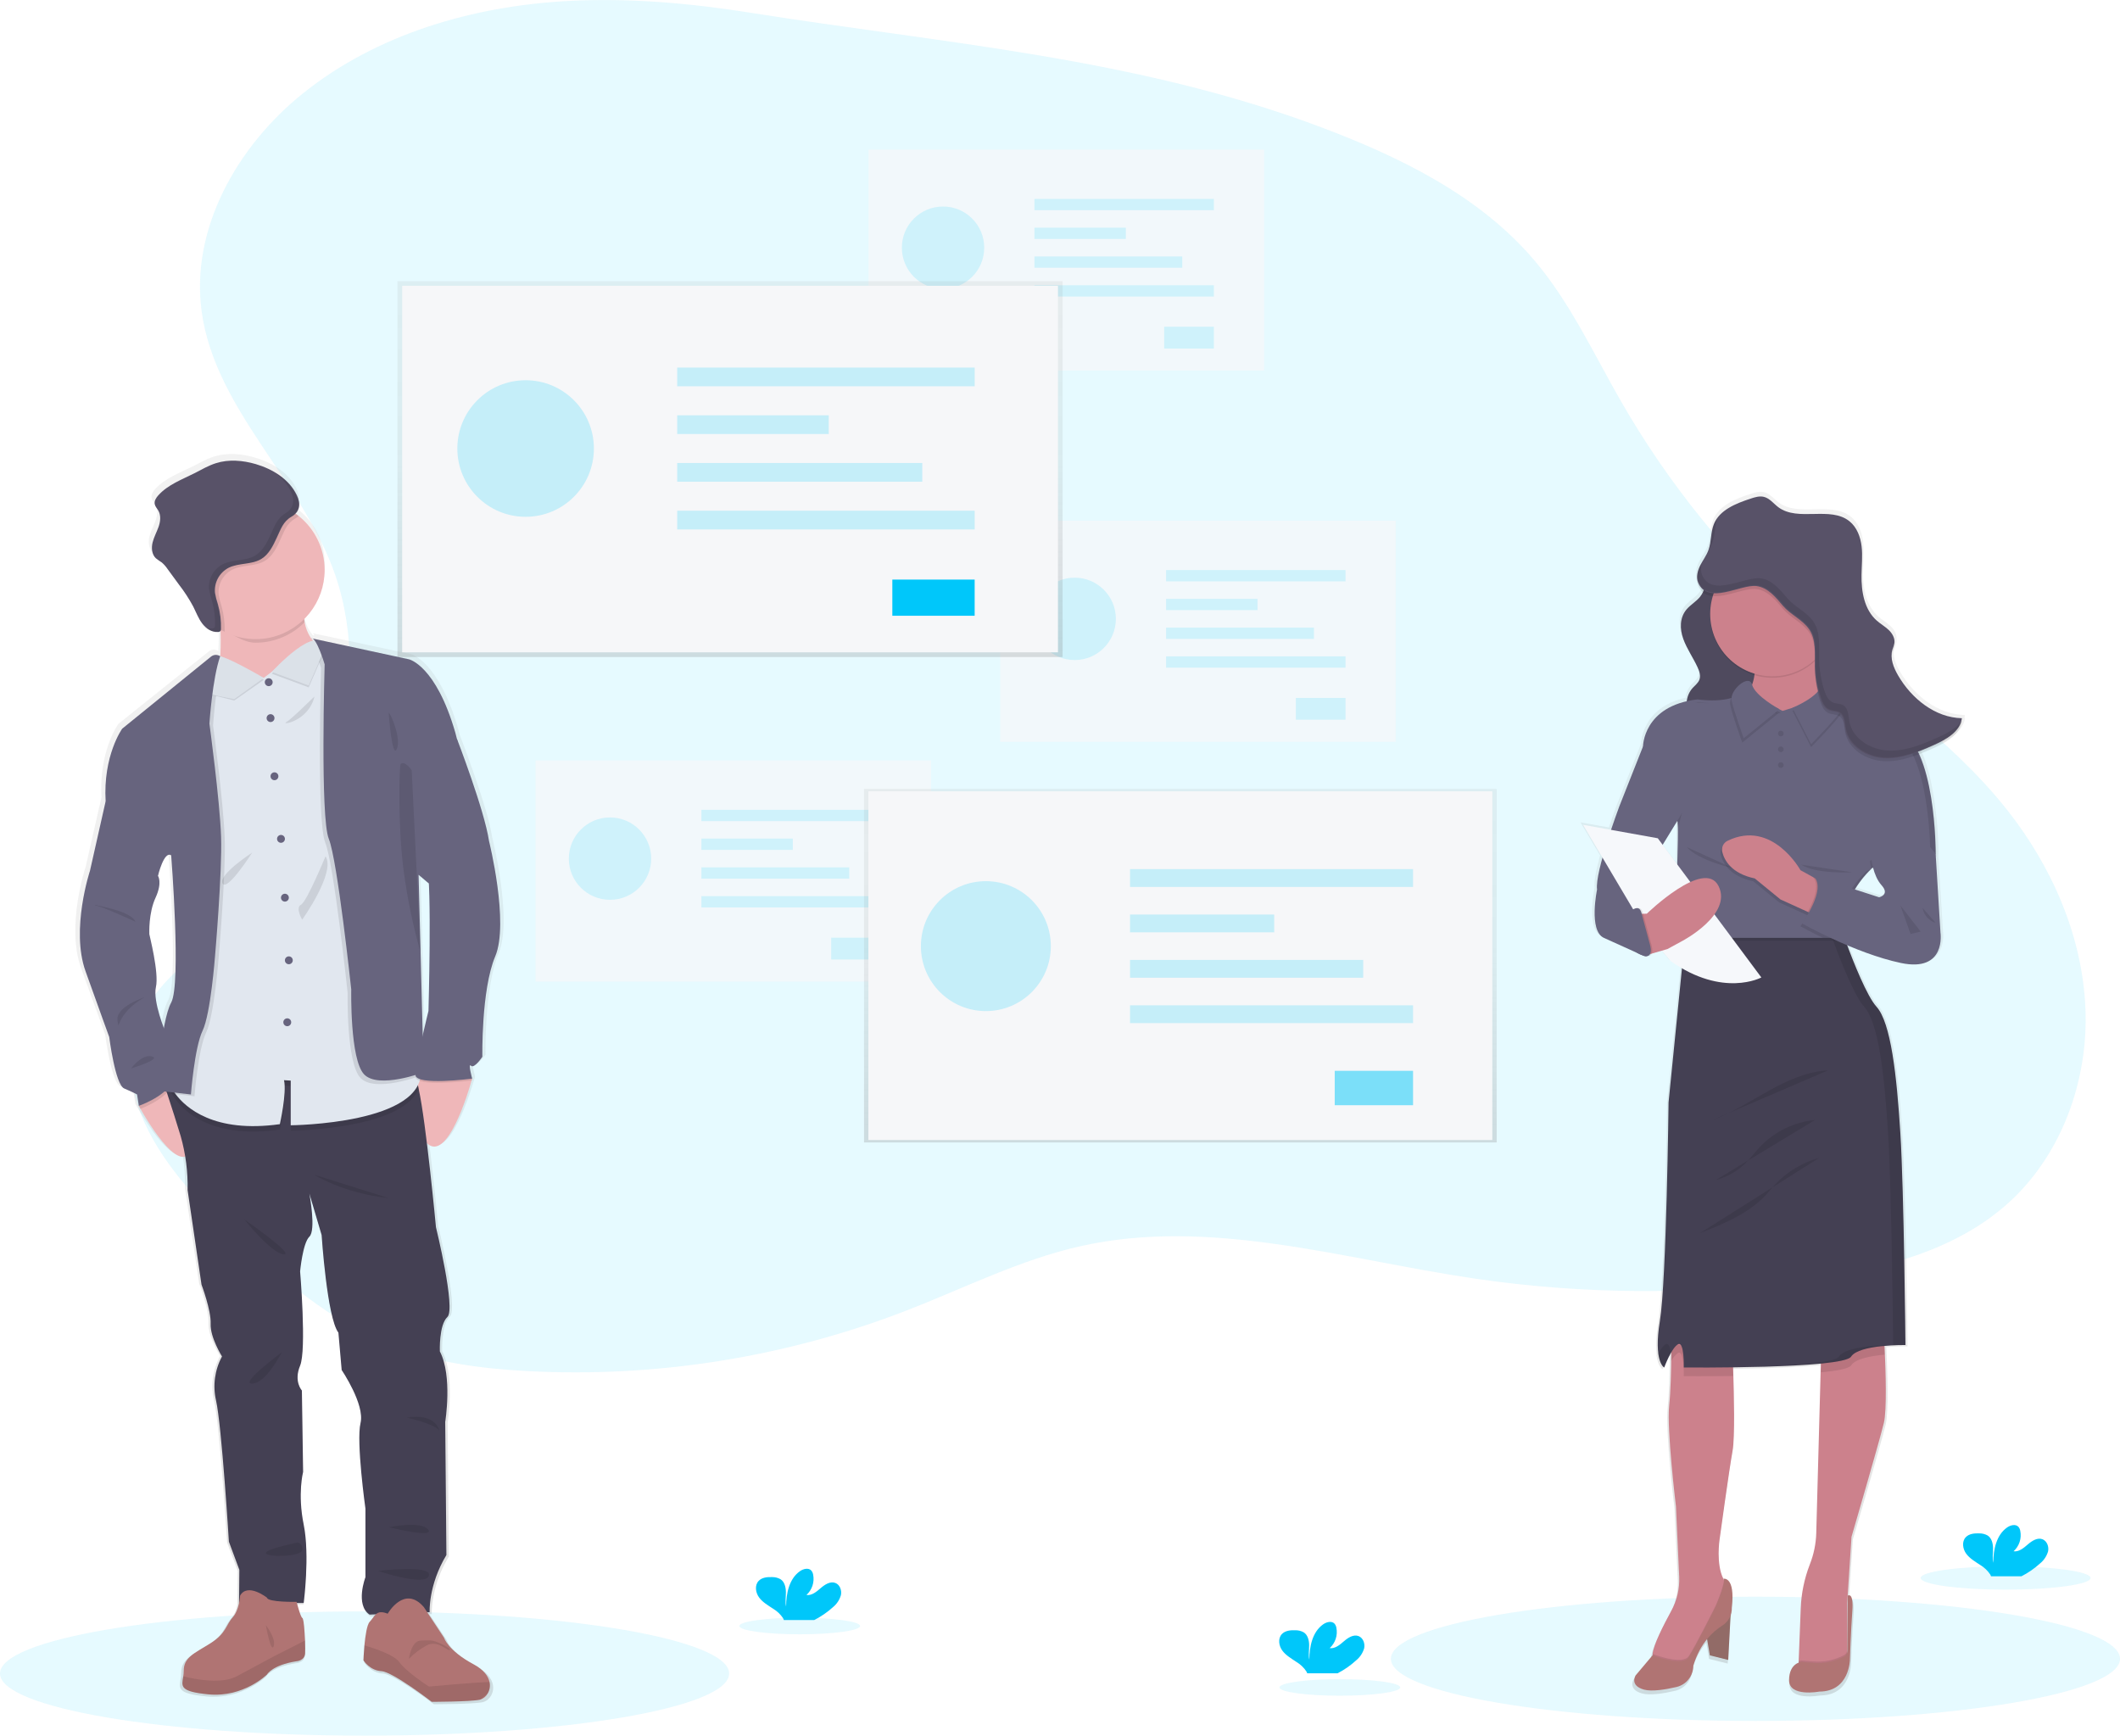
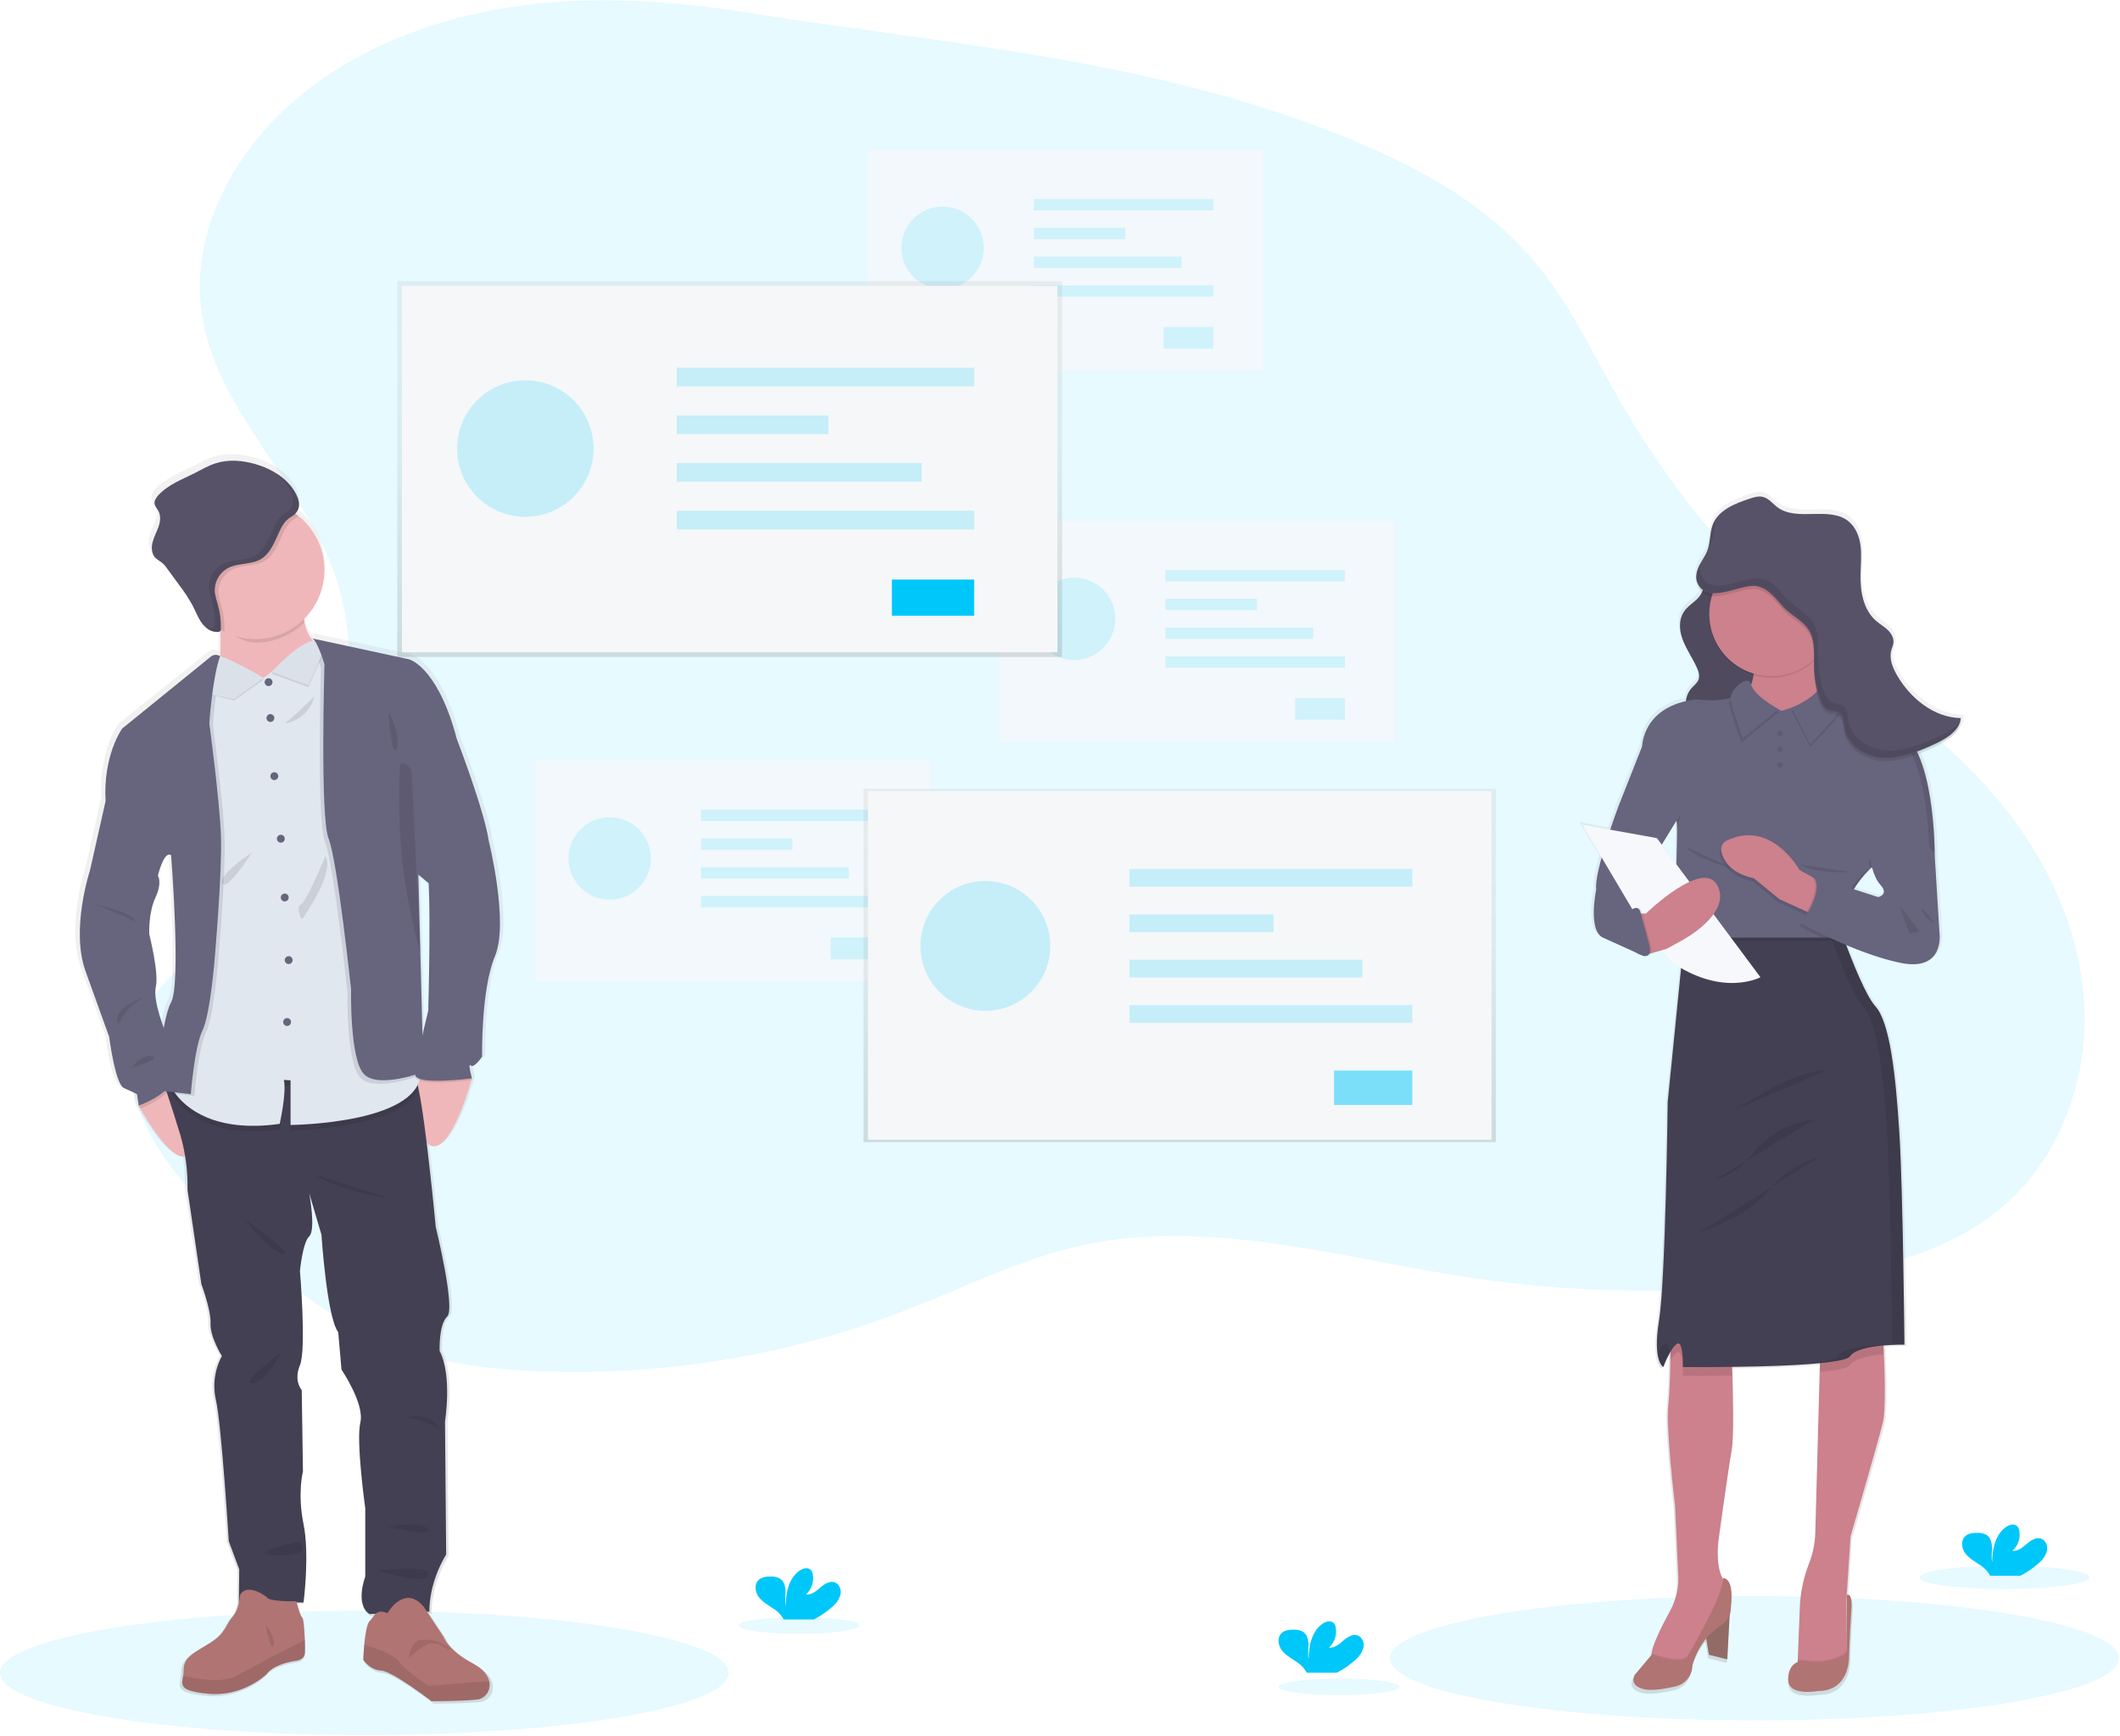
- <svg xmlns="http://www.w3.org/2000/svg" xmlns:xlink="http://www.w3.org/1999/xlink" data-name="Layer 1" width="1023.46" height="837.84">
+ <svg xmlns="http://www.w3.org/2000/svg" xmlns:xlink="http://www.w3.org/1999/xlink" data-name="Layer 1" width="1023.46" height="837.84" viewBox="0 0 1024 838">
  <defs>
    <linearGradient id="a" x1="352.43" y1="317.15" x2="352.43" y2="135.71" gradientUnits="userSpaceOnUse">
      <stop offset="0" stop-color="gray" stop-opacity=".25" />
      <stop offset=".54" stop-color="gray" stop-opacity=".12" />
      <stop offset="1" stop-color="gray" stop-opacity=".1" />
    </linearGradient>
    <linearGradient id="b" x1="569.83" y1="551.49" x2="569.83" y2="380.82" xlink:href="#a" />
    <linearGradient id="c" x1="171.5" y1="319.2" x2="171.5" y2="319.02" xlink:href="#a" />
    <linearGradient id="d" x1="228.01" y1="853.75" x2="228.01" y2="250.26" xlink:href="#a" />
    <linearGradient id="e" x1="944.05" y1="849.94" x2="944.05" y2="268.42" xlink:href="#a" />
  </defs>
  <ellipse cx="176" cy="807.85" rx="176" ry="29.99" fill="#00c7fa" opacity=".1" />
  <ellipse cx="847.47" cy="800.75" rx="176" ry="29.99" fill="#00c7fa" opacity=".1" />
  <path d="M274.41.46c-46 2.46-92.48 15.9-128.37 44.79-31.49 25.36-54.2 65.23-48.66 105.29 6.54 47.29 48.73 81.69 64.38 126.8 10.07 29 8.5 61 1.91 91-4.24 19.33-10.76 38.68-23.29 54-22.57 27.56-63.3 40.86-74.39 74.71-12.06 36.81 18.33 72.91 46.88 99.09 22.79 20.89 46.66 41.68 75.38 53.13 21 8.38 43.79 11.39 66.38 12.59a442.71 442.71 0 0 0 183-29.24c27.91-10.83 54.91-24.56 84.12-31.09 62.25-13.92 126.3 6.15 189.39 15.55a566.44 566.44 0 0 0 163.17.48c34.06-4.86 69.25-13.63 94.9-36.55 26-23.27 39-59.29 37.56-94.19s-16.16-68.5-37.84-95.9c-28-35.39-66.62-60.57-100.22-90.73a433.34 433.34 0 0 1-86.22-106.58c-13.2-23-24.43-47.41-41.53-67.66-26.67-31.56-65.35-50.33-104-64.83-89.16-33.4-181.64-40.2-274.6-54.96-29.05-4.63-58.52-7.24-87.95-5.7z" fill="#00c7fa" opacity=".1" />
  <g opacity=".7">
    <path fill="#f6f7f9" d="M258.54 367.11H449.5v106.71H258.54z" />
    <circle cx="294.49" cy="414.48" r="19.88" fill="#00c7fa" opacity=".2" />
    <path fill="#00c7fa" d="M338.61 390.92h86.62v5.45h-86.62zM338.61 404.81h44.13v5.45h-44.13zM338.61 418.7h71.37v5.45h-71.37zM338.61 432.59h86.62v5.45h-86.62zM401.27 452.64h23.97v10.53h-23.97z" opacity=".2" />
    <path fill="#f6f7f9" d="M419.31 72.2h190.96v106.71H419.31z" />
    <circle cx="455.27" cy="119.57" r="19.88" fill="#00c7fa" opacity=".2" />
    <path fill="#00c7fa" d="M499.39 96.01h86.62v5.45h-86.62zM499.39 109.9h44.13v5.45h-44.13zM499.39 123.79h71.37v5.45h-71.37zM499.39 137.69h86.62v5.45h-86.62zM562.04 157.73h23.97v10.53h-23.97z" opacity=".2" />
    <path fill="#f6f7f9" d="M482.87 251.36h190.96v106.71H482.87z" />
    <circle cx="518.82" cy="298.74" r="19.88" fill="#00c7fa" opacity=".2" />
    <path fill="#00c7fa" d="M562.95 275.18h86.62v5.45h-86.62zM562.95 289.07h44.13v5.45h-44.13zM562.95 302.96h71.37v5.45h-71.37zM562.95 316.85h86.62v5.45h-86.62zM625.6 336.9h23.97v10.53H625.6z" opacity=".2" />
  </g>
  <path fill="url(#a)" d="M191.88 135.71h321.11v181.44H191.88z" />
  <path fill="#f6f7f9" d="M194.15 137.96h316.6v176.93h-316.6z" />
  <circle cx="253.75" cy="216.51" r="32.96" fill="#00c7fa" opacity=".2" />
  <path fill="#00c7fa" d="M326.92 177.44h143.62v9.03H326.92zM326.92 200.48h73.16v9.03h-73.16zM326.92 223.51h118.33v9.03H326.92zM326.92 246.54h143.62v9.03H326.92z" opacity=".2" />
  <path fill="#00c7fa" d="M430.79 279.78h39.74v17.46h-39.74z" />
  <path fill="url(#b)" d="M417.12 380.82h305.42v170.67H417.12z" />
  <path fill="#f6f7f9" d="M419.23 381.99h301.2v168.32h-301.2z" />
  <circle cx="475.94" cy="456.72" r="31.36" fill="#00c7fa" opacity=".2" />
  <path fill="#00c7fa" d="M545.54 419.55h136.63v8.59H545.54zM545.54 441.47h69.6v8.59h-69.6zM545.54 463.38h112.57v8.59H545.54zM545.54 485.29h136.63v8.59H545.54z" opacity=".2" />
  <path fill="#00c7fa" d="M644.36 516.91h37.81v16.61h-37.81z" opacity=".5" />
  <path d="M171.13 319l.74.16a1 1 0 0 0-.74-.16z" transform="translate(-88.27 -31.08)" fill="url(#c)" opacity=".1" />
  <path d="M325.85 435.17c-2.21-14.84-15.69-49.46-15.69-49.46-.24-1-.5-2.06-.8-3.08-9.57-32.89-22.81-35.8-22.81-35.8l-47.43-10.11a3.54 3.54 0 0 1 1 .94l-.75.12a18.57 18.57 0 0 1-4.16-9c-.09-.49-.17-1-.23-1.52a33.35 33.35 0 0 0-2.72-50.16c-.49-.39-1-.76-1.52-1.13 2.24-2.37 2.31-5.68.64-9-3.74-7.77-11.86-12.68-20.22-15.07-6.38-1.83-13.3-2.42-19.62-.42-3.61 1.14-6.89 3.07-10.27 4.76-6.3 3.15-13.24 5.64-18 10.81-1.11 1.21-2.12 2.75-1.8 4.34.25 1.19 1.18 2.1 1.79 3.16 1.35 2.36 1 5.33.09 7.9s-2.29 5-2.94 7.6-.39 5.74 1.59 7.62a34.37 34.37 0 0 0 3 2.1 15.27 15.27 0 0 1 2.83 3.17l5.62 7.59a77.57 77.57 0 0 1 7 10.69c1.39 2.75 2.48 5.7 4.35 8.16a12.82 12.82 0 0 0 1.87 2c-.18-.07-.37-.13-.55-.21a8.51 8.51 0 0 0 6.28 2.41h.28a1.71 1.71 0 0 0 1.15-.47v1c.1 3.65.09 7.53-.17 11.17l-.44-.22a3.81 3.81 0 0 0-4.09.43l-43.69 35s-9.49 13-8.17 35.4l-7.65 33.62s-9.57 28.53-2.21 48.9 11.63 32 11.63 32 2.94 23.14 7.36 25 6.33 2.92 6.33 2.92l.88 5.53s.29.53.81 1.45c3.22 5.59 15.13 25.33 22.06 23.23a89.83 89.83 0 0 1 1.13 16.21l6.84 46s4.78 12.51 4.49 19.06 5.59 15.87 5.59 15.87a30.34 30.34 0 0 0-2.94 21.39c2.8 12.23 6.33 68.69 6.33 68.69l5.15 13.68-.15 16a15.34 15.34 0 0 1-3.16 7.1c-3.32 3.6-3.1 7.76-11 12.67s-13 6.76-13 13.31a17.27 17.27 0 0 1-.24 2.7c-.74 4.79-2.17 7.37 12.5 8.77 17.22 1.63 28.7-9.61 28.7-9.61s2.53-4.59 14.46-6.44c0 0 4.07-.22 4.3-3.83.08-1.24.06-3.62-.05-6.24-.19-5-.67-10.82-1.3-11.11-.79-.35-2.19-5.38-2.67-7.2h3.32s3.09-23.14 0-38.14-.29-25.61-.29-25.61l-.59-39.58s-4.17-4.23-.9-11.93 0-45.84 0-45.84 1.19-13.68 4.57-16.88.17-20.05 0-20.93l6 20.2s2.65 40.17 8.25 47.45l1.62 18.18s11.48 16.74 9.27 25.77 2.36 41.62 2.36 41.62v33.33s-5.16 13.39 2.06 18.19l3.11-.12c-1.06 1-1.82 2.39-3 3.62-1.38 1.42-2.16 6.82-2.6 11.46-.37 3.93-.49 7.31-.49 7.31s3.09 4.91 8.83 5.24 24.73 14.85 24.73 14.85 18.78 0 23.63-1l.29-.07a6.41 6.41 0 0 0 3.66-3 7.64 7.64 0 0 0 .89-5.5c-.61-2.87-2.88-6-7.93-8.69-12.59-6.65-14.46-12.87-14.46-12.87l-8.25-12.36h1.18s-.73-13.1 8.24-27.8l-.58-64.76s3.67-22.27-2.65-34.35c0 0-.52-12.81 3.71-16.74s-5.63-43.66-5.63-43.66-2-21.32-4.44-40.78c9.93 9.42 20.24-24.51 22-30.54h.26s-.05-.16-.12-.44.12-.43.12-.43c0-.05-2.2-7.85-.59-6.26s5.6-4.36 5.6-4.36-.59-32.46 6.33-48.82-3.12-56.15-3.12-56.15zm-29.59 20.65l.05-.09c1 19.82-.2 62.11-.2 62.11s-1.36 5.42-2.82 11.8l-1.05-40.18-1-37.84zm-126.73-13.66s5 62.58 0 71.6c-1.43 2.57-2.62 7.14-3.61 12.37-1.65-4.34-5.15-14.53-3.9-19.93 1.62-7-3.24-25.33-3.24-25.76s-.44-10.19 3.09-17.69 1.18-10.7 1.18-10.7 2.95-12.22 6.48-9.89z" transform="translate(-88.27 -31.08)" fill="url(#d)" />
  <path d="M93.44 552.02c-4.35 19.16-21.69-9.82-25.64-16.77l-.8-1.44 1.88-8.81 9.94-4.05a27.45 27.45 0 0 1 4.44 2.9c5.47 4.24 13.54 13.33 10.18 28.17zM227.94 520.66l-.11.43c0 .13-.09.28-.14.47-1.7 6-11.81 39.66-21.57 30.31-10.68-10.26-5.49-33.82-5.49-33.82h.1l22.47-2.3 4.45 4.58z" fill="#efb7b9" />
  <path d="M214.94 686.37l.57 64.28c-8.8 14.6-8.09 27.6-8.09 27.6l-29 1.15c-7.08-4.76-2-18.05-2-18.05v-33.09s-4.53-32.34-2.37-41.34-9.1-25.57-9.1-25.57l-1.58-18.05c-5.5-7.22-8.1-47.1-8.1-47.1l-5.91-20c.15.87 3.22 17.68 0 20.77s-4.48 16.76-4.48 16.76 3.18 37.85 0 45.5.86 12 .86 12l.59 39.29s-2.75 10.55.28 25.43 0 37.85 0 37.85h-31.2l.14-16-5.05-13.58s-3.47-56.05-6.21-68.18a30.44 30.44 0 0 1 2.88-21.24s-5.77-9.25-5.48-15.75-4.41-18.92-4.41-18.92l-6.72-45.65a88.55 88.55 0 0 0-3.32-26c-3.91-13-9.68-30.05-9.68-30.05l6.52.58 32.92 2.93s80-5.38 83.61-.91a14.93 14.93 0 0 1 1.52 4.66c3.59 16.15 8.34 66.71 8.34 66.71s9.68 39.44 5.52 43.34-3.64 16.61-3.64 16.61c6.2 11.92 2.59 34.02 2.59 34.02z" fill="#444053" />
  <path d="M147.29 798.14c-.23 3.58-4.23 3.8-4.23 3.8-11.7 1.84-14.18 6.4-14.18 6.4s-11.27 11.15-28.15 9.58c-14.39-1.38-13-4-12.26-8.7a17 17 0 0 0 .23-2.68c0-6.5 5-8.35 12.79-13.22s7.58-9 10.83-12.57 3.58-10.5 3.58-10.5c3.68-6.4 13 1 13 1 .43 2.27 14.3 2 14.3 2s1.84 7.37 2.78 7.8c.62.29 1.09 6.07 1.28 11 .09 2.5.1 4.87.03 6.09z" fill="#b07473" />
  <path d="M147.29 798.14c-.23 3.58-4.23 3.8-4.23 3.8-11.7 1.84-14.18 6.4-14.18 6.4s-11.27 11.15-28.15 9.58c-14.39-1.38-13-4-12.26-8.7 6.43 1.6 18.73 3.82 25.91-.08 10-5.42 17.13-9.21 17.13-9.21l15.73-8.01c.11 2.63.12 5 .05 6.22z" opacity=".1" />
  <path d="M235.47 817.43a6.28 6.28 0 0 1-3.6 3 1.43 1.43 0 0 1-.28.07c-4.77 1-23.19 1-23.19 1s-18.67-14.46-24.27-14.79-8.67-5.2-8.67-5.2.11-3.36.47-7.26c.44-4.61 1.21-10 2.56-11.38 2.5-2.6 3-6.17 8.67-3.9 0 0 8-14.11 17.44-3.21l9.76 14.81s1.84 6.17 14.2 12.78c4.95 2.65 7.18 5.77 7.77 8.62a7.63 7.63 0 0 1-.86 5.46z" fill="#b07473" />
  <path d="M235.47 817.43c-1.1.93-2.33 1.93-3.6 3a1.43 1.43 0 0 1-.28.07c-4.77 1-23.19 1-23.19 1s-18.67-14.46-24.27-14.79-8.67-5.2-8.67-5.2.11-3.36.47-7.26c5.73 1.72 14.43 4.75 16.76 8 3.57 5 14.42 11.91 14.42 11.91s20.23-1.94 29.22-2.21a7.63 7.63 0 0 1-.86 5.48z" opacity=".1" />
  <path d="M156.73 313.28l-26.66 28.17s-32.29-2.38-26.65-11.92c2.87-4.85 3.32-15 3.07-23.86-.24-8.53-1.12-15.79-1.12-15.79s45.29-22.54 41.82-1.52a34.87 34.87 0 0 0-.13 12c1.97 10.62 9.67 12.92 9.67 12.92z" fill="#efb7b9" />
  <path d="M147.18 288.36a34.87 34.87 0 0 0-.13 12 33.24 33.24 0 0 1-23.7 9.89c-6.16 0-12.75-5-17.7-7.95-.24-8.53-.29-12.42-.29-12.42s45.29-22.54 41.82-1.52z" opacity=".1" />
  <path d="M156.73 275.14a33.38 33.38 0 1 1-12.56-26.08 33.38 33.38 0 0 1 12.56 26.08z" fill="#efb7b9" />
  <path d="M202.12 525.61c-8.31 19.78-61.77 20.19-61.77 20.19v-21.56l-3.24-.21c1.4 6.17-2 21.23-2 21.23-42.25 6-52.54-18.09-52.54-18.09l1.46-8.24 32.92 2.93s80-5.38 83.61-.91a14.93 14.93 0 0 1 1.56 4.66z" opacity=".1" />
  <path d="M140.35 543.2v-21.57l-3.24-.2c1.4 6.17-2 21.23-2 21.23-31.79 4.48-45.5-8-50.33-14.5a19.65 19.65 0 0 1-2.21-3.6l12.89-72.59 3-106.83 4.65-18.74 1.08-9v-.1l.11.05 3.28 1.41 19.68 8.5 22.47-16.87.33-.25 1.11-.84 1.85 1.49 4.59 3.68 14.74 95.14s25.56 73.26 30.3 102.83c.19 1.18.35 2.28.47 3.31 3.11 26.95-62.77 27.45-62.77 27.45z" fill="#e1e7ef" />
  <circle cx="129.73" cy="329.32" r="1.9" fill="#67647e" />
  <circle cx="130.61" cy="346.65" r="1.9" fill="#67647e" />
  <circle cx="132.5" cy="374.72" r="1.9" fill="#67647e" />
  <circle cx="135.65" cy="404.94" r="1.9" fill="#67647e" />
  <circle cx="137.54" cy="433.33" r="1.9" fill="#67647e" />
  <circle cx="139.44" cy="463.56" r="1.9" fill="#67647e" />
  <circle cx="138.68" cy="493.47" r="1.9" fill="#67647e" />
  <path d="M105.53 462.53s-2.12 27.8-6 35.88-5.64 30.77-5.64 30.77l-9-1a19.65 19.65 0 0 1-2.21-3.6l12.89-72.59 3-106.83 4.65-18.74 1.08-9a.26.26 0 0 1 .12-.05 3.65 3.65 0 0 1 3.22.05l.44.22c-.13.37-.26.75-.38 1.14-3.52 11.05-4.84 31.43-4.84 31.43s5.06 37.27 5.63 54.61-2.96 57.71-2.96 57.71z" opacity=".1" />
  <path d="M83.26 523.85a6 6 0 0 1-.34.67c-3.51 5.93-12.41 9.7-15.12 10.73l-.8-1.44 1.88-8.81 9.94-4.05a27.45 27.45 0 0 1 4.44 2.9z" opacity=".1" />
  <path d="M59.2 381.98l-8.23 4.94-7.52 33.37s-9.39 28.32-2.16 48.54 11.44 31.75 11.44 31.75 2.89 23 7.22 24.85 6.22 2.89 6.22 2.89l.86 5.49s11.76-4 15.92-11-3.06-24.51-3.06-24.51-6.21-14.88-4.62-21.81-3.18-25.14-3.18-25.57-.43-10.12 3-17.56 1.16-10.61 1.16-10.61l-2.17-21.24z" fill="#67647e" />
  <path d="M202.8 519.36s-21.81 8.24-28.75 1-6.21-41-6.21-41-6.64-62.41-10.84-72.66-2-84.23-2-84.23-2.84-9.55-5.27-12.08a2.47 2.47 0 0 0-.52-.43l.85.18 3 .65 4.59 3.68 14.74 95.14s25.56 73.26 30.3 102.83z" opacity=".1" />
  <path d="M227.94 521.53h-.25c-2.74.35-27 3.28-27.09-1.76a15.56 15.56 0 0 1 .1-1.75l22.47-2.3 4.45 4.58c.08.3.15.56.21.76z" opacity=".1" />
  <path d="M204.73 348.55l15.95 8.31s13.23 34.36 15.4 49.1c0 0 9.82 39.47 3 55.7s-6.21 48.46-6.21 48.46-3.9 5.92-5.49 4.33.58 6.21.58 6.21-27.23 3.62-27.36-1.74 6.25-30.92 6.25-30.92 1.73-60.82-.73-70.35-1.39-69.1-1.39-69.1z" fill="#67647e" />
  <path d="M157.15 413.33s-9 21.95-11.85 23.4.58 7.22.58 7.22 16.33-22.82 11.27-30.62zM151.81 336.32c.1-.42-10.7 10.59-13.58 12.23s10.5-.09 13.58-12.23zM121.73 411.59s-16.47 10.66-14.31 14.86 14.31-14.86 14.31-14.86zM151.66 567.04s14 9 35.83 11.27zM118 588.71s13 16.32 18.93 16.76S118 588.71 118 588.71zM136.2 652.71c-.58.29-7.37 14.73-14.3 15.17s14.3-15.17 14.3-15.17zM196.45 684.34s12.88-2.88 15.74 6.36c0 0-.86-2.89-15.74-6.36zM187.78 737.22s15.6-3.18 18.92 1.16-18.92-1.16-18.92-1.16zM143.62 744.59c0 .14-15.89 3.18-15.26 5.2s16.94 1.73 17.52-1.45a3 3 0 0 0-2.26-3.75zM182.58 758.31s26.1-3.18 24.46 2.31-24.46-2.31-24.46-2.31zM45.91 436.73c.15.43 17.19 2.74 19.5 8.23 0 0-16.75-7.8-19.35-7.8M69.89 481.37s-14.16 4.48-13.16 11.27-1.43-3.17 13.16-11.27zM63.29 515.75s5.16-7.08 10.07-5.78-10.07 5.78-10.07 5.78zM144.16 249.06a8.26 8.26 0 0 1-1.66 1.24c-4.11 2.38-5.21 6-7.18 10.27-1.8 3.87-3.79 8-7.44 10.16-4.7 2.83-10.9 1.79-15.79 4.27a12.31 12.31 0 0 0-6.54 12.08 35.56 35.56 0 0 0 1.4 5.53 39.91 39.91 0 0 1 1.49 12 1.55 1.55 0 0 1 0 .37 33.38 33.38 0 1 1 35.76-55.93z" opacity=".1" />
  <path d="M143.29 239.02c-3.67-7.71-11.64-12.58-19.84-15-6.26-1.81-13.05-2.4-19.26-.41-3.54 1.13-6.77 3-10.08 4.72-6.19 3.13-13 5.6-17.65 10.74-1.08 1.19-2.08 2.73-1.76 4.31.24 1.18 1.16 2.08 1.75 3.13 1.33 2.34 1 5.29.09 7.84s-2.24 4.93-2.88 7.55-.39 5.69 1.55 7.56a35.12 35.12 0 0 0 2.92 2.08 15.73 15.73 0 0 1 2.77 3.15l5.51 7.53a76 76 0 0 1 6.9 10.62c1.38 2.73 2.44 5.65 4.27 8.09s4.7 4.4 7.74 4.13a1.47 1.47 0 0 0 1.22-.58 1.53 1.53 0 0 0 .16-.77 39.36 39.36 0 0 0-1.49-12 35.56 35.56 0 0 1-1.4-5.53 12.32 12.32 0 0 1 6.54-12.08c4.9-2.47 11.1-1.43 15.8-4.26 3.65-2.21 5.64-6.3 7.44-10.17 2-4.23 3.07-7.89 7.18-10.27s4.55-6.33 2.52-10.38z" fill="#585268" />
  <path d="M128.34 784.5s5.08 6.5 3.78 10.18-3.78-10.18-3.78-10.18zM197.41 800.75s1.13-8.72 5.68-8.8 4.77-.47 8.24.86 6.72 3.41 5.69 3.73-6-5-11-2.29a36.44 36.44 0 0 0-8.61 6.5zM113.11 338.15l14.24-10s-20.91-12.36-23.4-10.62-4.2 17.34-4.2 17.34z" opacity=".1" />
  <path d="M113.05 337.5l14.3-10.24s-20.91-12.35-23.4-10.62-4.2 18.21-4.2 18.21z" fill="#e1e7ef" />
  <path d="M113.05 337.5l14.3-10.24s-20.91-12.35-23.4-10.62-4.2 18.21-4.2 18.21z" opacity=".03" />
  <path d="M106.31 316.76l-.43-.22a3.69 3.69 0 0 0-4 .42L59 351.75s-9.32 12.89-8 35.14l25.28 35.83s2.89-12.14 6.36-9.83c0 0 4.91 62.12 0 71.08s-7.08 42.47-7.08 42.47l16.61 1.88s1.73-22.68 5.63-30.77 6-35.89 6-35.89 3.51-40.39 2.93-57.74-5.63-54.6-5.63-54.6 1.41-21.84 5.21-32.56z" fill="#67647e" />
  <path d="M149.02 331.81l-17.81-6.6s22.69-24.84 25.51-11.06z" opacity=".1" />
  <path d="M149.02 330.92l-17.81-6.59s22.69-24.85 25.51-11.07z" fill="#e1e7ef" />
  <path d="M149.02 330.92l-17.81-6.59s22.69-24.85 25.51-11.07z" opacity=".03" />
  <path d="M148.45 309.81a1 1 0 0 1 .73.15z" opacity=".1" />
  <path d="M150.18 308.07l47.28 10.2s13 2.89 22.39 35.53-12.86 72.65-12.86 72.65l-4.91-4.17 2.46 95.35s-21.82 8.23-28.75 1-6.22-41-6.22-41-6.64-62.43-10.84-72.71-2-84.23-2-84.23-3.91-13.19-6.55-12.62z" fill="#67647e" />
  <path d="M193.41 368.83c-.67.62-1.44 29.47 1.45 51.43a280.14 280.14 0 0 0 8.19 39.58l-4.29-88s-3.33-4.92-5.35-3.01zM187.63 343.98c1.16.72 6.22 12.71 3.9 17.63s-3.9-17.63-3.9-17.63zM143.01 239.02a26 26 0 0 0-10.39-10.88 24.67 24.67 0 0 1 7.79 9.15c2 4.05 1.44 8.11-2.53 10.41s-5.21 6-7.17 10.27c-1.8 3.87-3.8 8-7.45 10.16-4.7 2.84-10.89 1.8-15.79 4.26a12.33 12.33 0 0 0-6.54 12.09 34.47 34.47 0 0 0 1.4 5.53 39.27 39.27 0 0 1 1.48 12 1.54 1.54 0 0 1-.15.77 1.47 1.47 0 0 1-1.22.58 7 7 0 0 1-3.56-.66 8.29 8.29 0 0 0 6.16 2.39 1.47 1.47 0 0 0 1.22-.58 1.64 1.64 0 0 0 .16-.77 39.67 39.67 0 0 0-1.49-12 34.47 34.47 0 0 1-1.4-5.53 12.32 12.32 0 0 1 6.54-12.08c4.9-2.47 11.09-1.43 15.79-4.26 3.65-2.21 5.65-6.3 7.45-10.17 2-4.23 3.06-7.89 7.17-10.27s4.55-6.36 2.53-10.41z" opacity=".1" />
  <ellipse cx="968.23" cy="761.73" rx="41" ry="5.63" fill="#00c7fa" opacity=".1" />
  <ellipse cx="646.82" cy="814.56" rx="29.14" ry="4" fill="#00c7fa" opacity=".1" />
  <ellipse cx="386.08" cy="784.91" rx="29.14" ry="4" fill="#00c7fa" opacity=".1" />
  <path d="M402.13 775.81a11.64 11.64 0 0 0 3.83-5.79c.5-2.29-.48-5.05-2.68-5.89-2.46-.94-5.09.77-7.08 2.49s-4.28 3.69-6.88 3.32a10.5 10.5 0 0 0 3.24-9.81 4.21 4.21 0 0 0-.9-2c-1.37-1.46-3.85-.83-5.48.32-5.2 3.65-6.65 10.72-6.68 17.07-.52-2.29-.08-4.68-.1-7s-.65-5-2.64-6.22a8 8 0 0 0-4-1c-2.33-.09-4.94.15-6.53 1.86-2 2.12-1.47 5.68.25 8s4.35 3.81 6.77 5.42a15 15 0 0 1 4.83 4.61 4.16 4.16 0 0 1 .36.83h14.66a41.24 41.24 0 0 0 9.03-6.21zM984.86 754.71a11.71 11.71 0 0 0 3.87-5.79c.5-2.29-.48-5-2.68-5.89-2.46-.94-5.09.77-7.08 2.49s-4.28 3.69-6.89 3.32a10.45 10.45 0 0 0 3.24-9.81 4 4 0 0 0-.9-2c-1.36-1.46-3.84-.83-5.47.32-5.2 3.65-6.65 10.72-6.68 17.07-.53-2.29-.08-4.68-.1-7s-.66-5-2.64-6.22a8 8 0 0 0-4-1c-2.34-.09-4.94.15-6.54 1.86-2 2.12-1.47 5.68.26 8s4.35 3.81 6.77 5.42a15 15 0 0 1 4.83 4.61 4.83 4.83 0 0 1 .36.83h14.65a41.06 41.06 0 0 0 9-6.21zM654.73 801.46a11.73 11.73 0 0 0 3.84-5.79c.49-2.3-.49-5-2.68-5.89-2.46-.94-5.09.76-7.08 2.49s-4.28 3.68-6.89 3.32a10.47 10.47 0 0 0 3.24-9.81 4.11 4.11 0 0 0-.9-2c-1.37-1.46-3.84-.83-5.48.32-5.2 3.66-6.65 10.72-6.68 17.08-.52-2.29-.08-4.68-.09-7s-.66-5-2.64-6.22a8.07 8.07 0 0 0-4-1c-2.34-.08-4.94.15-6.54 1.86-2 2.13-1.47 5.69.26 8s4.35 3.8 6.76 5.42a15 15 0 0 1 4.88 4.68 5.08 5.08 0 0 1 .36.82h14.64a40.73 40.73 0 0 0 9-6.28z" fill="#00c7fa" />
  <path d="M1036.86 376.24c-13.12-.26-24.7-9.56-31.26-20.84a21 21 0 0 1-3.16-8.92 10.52 10.52 0 0 1 .36-2.14 21 21 0 0 0 1-3.26 5.46 5.46 0 0 0 0-1.34v-.06c.32-2.42-1.1-4.75-2.88-6.42s-3.95-2.88-5.78-4.49c-5.64-4.95-7.35-12.89-7.46-20.45v-.4c.06-3.23.32-6.48.29-9.72a40.57 40.57 0 0 0-.24-5.51c-.54-4.58-2.28-9.24-5.88-12.16-9.39-7.61-25.18.31-34.89-6.89-2.37-1.75-4.28-4.36-7.14-5-2.17-.52-4.42.18-6.53.88-7.16 2.36-15.14 5.47-17.94 12.43-1.6 4-1.15 8.49-2.62 12.51-1 2.69-2.77 5-4.09 7.56a11.83 11.83 0 0 0-1.53 6.31 7.26 7.26 0 0 0 .47 3.36 8.46 8.46 0 0 0 2.32 3.31 11 11 0 0 1-1.4 2.22c-1.83 2.24-4.64 3.84-6.54 6-3.52 4.08-3.39 9.63-1.65 14.43s4.86 9.17 7 13.84c.93 2 1.68 4.3.71 6.32-.67 1.4-2.07 2.46-3.16 3.67a11.56 11.56 0 0 0-2.86 6.42c-21.43 4.89-21.44 22.1-21.44 22.1L869 419.14s-1.85 4.9-4 11.37l-13.7-2.45 9.46 15.94c-1.81 6.49-3.08 12.51-2.66 15.53 0 0-4.25 20 3.31 23.49l16.7 7.51a9.21 9.21 0 0 0 2.31 1l.68.3a1.77 1.77 0 0 0 1.56 0h.27a2.12 2.12 0 0 0 1-.14 1.8 1.8 0 0 0 .83-.91.36.36 0 0 0 0-.09l5-1.45 4.24 5c1.91 1.34 3.78 2.51 5.61 3.56l-6.52 65.2s-1.06 86.66-4.25 106.39c-1.19 7.31-1.2 12.29-.75 15.68l-.12.22c.79 5.57 2.84 6.67 2.84 6.67v-.08l.12.08a56.55 56.55 0 0 1 3.43-7.35v1.42c-.06 7.36-.29 17.65-1 24.34-1.3 11.38 3.31 49.08 3.31 49.08l1.59 34.3a31.72 31.72 0 0 1-3.9 16.7c-3.77 6.85-8.68 16.48-9 20.75a5.57 5.57 0 0 0 0 .7l-8.36 9.73s-3.2 4.93 4 6.92c3.87 1.08 10.56 0 15.92-1.27a10.64 10.64 0 0 0 8.26-10.35A36.61 36.61 0 0 1 912 824l1.35 7.89 9 2.23 1.15-21.63a9.47 9.47 0 0 0 .62-3.82c1.77-15.38-4.17-14-4.17-14a1 1 0 0 1 .29.54c-.1-.17-.2-.35-.29-.53-3.65-7.2-1.86-19-1.86-19s4.73-34.28 6.39-43.33c1.17-6.39.69-27.33.3-39.06 0-.49 0-1-.05-1.41 13.93-.18 31-.66 43-1.82v1.42l-2.22 81a44.53 44.53 0 0 1-3.09 15.06c0 .09-.08.18-.11.27a65.71 65.71 0 0 0-4.48 21.19l-1 25.74v.71c-1.79.69-4.61 2.68-4.69 8.45-.12 8.45 14.77 5.63 14.77 5.63 14.89 0 15-15.5 15-15.5s.48-14.21 1.18-23.72-2.24-7.41-2.24-7.41l-.22 27v.21-23.71l.23-3.44v-.1l.05-.73 1.85-27.9s13.71-46.5 15.84-55.42c1.51-6.33.88-25.43.38-36 0-.49 0-.95-.06-1.4 4.24-.38 8-.42 9.51-.42h.69s-.71-74.68-2.48-102.86-4.61-53.9-11.71-61.65c-4.28-4.68-10.25-19.14-14.31-29.85a150.17 150.17 0 0 0 26.25 8.6c22.46 4.7 19.39-14.8 19.39-14.8l-2.28-36.87h.15a187.27 187.27 0 0 0-2.48-28.83c-1.18-7.31-3-14.87-5.78-21 2.44-.93 4.84-2 7.2-3 6.1-2.69 13-6.51 13.86-13.09h-.3a9.16 9.16 0 0 0 .23-1.4zm-139.22 53.34c.06 3.81-.09 10.41-.31 17.72l-7.13-9.52 7.15-11.6zm95.56 19.31zm3 14.4l-11.88-3.82a53.63 53.63 0 0 1 7.34-9.08l1-1-.37.08.58-.52.34-.08-.55.52.65-.13a20.31 20.31 0 0 0 4.05 8.14c4.24 4.72-1.2 5.89-1.2 5.89z" transform="translate(-88.27 -31.08)" fill="url(#e)" />
  <path fill="#a27772" d="M835.72 774.95l-1.4 26.34-8.86-2.21-1.87-10.96 12.13-13.17z" />
  <path opacity=".1" d="M835.72 774.95l-1.4 26.34-8.86-2.21-1.87-10.96 12.13-13.17z" />
  <path d="M868.24 804.79l13.52 2.8 10-8.86v-24.95l.22-3.41v-.1l.05-.72 1.82-27.7s13.52-46.17 15.62-55c1.49-6.29.87-25.26.38-35.74-.2-4.3-.38-7.17-.38-7.17l-29.84-7.23-.63 23-2.18 80.4a44.36 44.36 0 0 1-3.06 14.95l-.1.27a65.28 65.28 0 0 0-4.33 21.07l-1 25.55v.71z" fill="#cc818c" />
  <path d="M892.02 769.56v.71l.05-.72zM868.24 804.79l13.52 2.8 10-8.86v-2.12a2.84 2.84 0 0 1-1.44 2.29l-.14.08a26.89 26.89 0 0 1-15.18 3l-5.28-.45a5.53 5.53 0 0 0-1.39.34v.71z" opacity=".1" />
  <path d="M890.21 799.68l.14-.08a2.83 2.83 0 0 0 1.45-2.48l.22-26.86s2.92-2.07 2.22 7.37-1.17 23.55-1.17 23.55-.11 15.39-14.8 15.39c0 0-14.69 2.79-14.58-5.6s6.07-8.74 6.07-8.74l5.27.46a27 27 0 0 0 15.18-3.01z" fill="#b07473" />
  <path d="M797.83 799.08c.35 6.06 18.18 2.56 18.18 2.56l12-23.31s10-7.7 5-14.46a10.28 10.28 0 0 1-.74-1.15v-.06c-.11-.18-.2-.36-.3-.55-3.6-7.14-1.83-18.85-1.83-18.85s4.66-34 6.3-43c1.15-6.35.68-27.14.29-38.78-.15-4.83-.29-8.09-.29-8.09l-29.62-7.92v8.83c-.06 7.3-.28 17.52-1 24.16-1.28 11.31 3.27 48.73 3.27 48.73l1.57 34.06a31.6 31.6 0 0 1-3.93 16.53c-3.72 6.8-8.56 16.37-8.9 20.61a4 4 0 0 0 0 .69z" fill="#cc818c" />
  <path d="M797.83 799.08c.35 6.06 18.18 2.56 18.18 2.56l12-23.31s10-7.7 5-14.46a10.28 10.28 0 0 1-.74-1.15c-.16 3.53-4 12.34-4 12.34s-9.91 19.83-13 24.37-16.85-.84-17.36-1a4 4 0 0 0-.08.65z" opacity=".1" />
  <path d="M831.95 762.09s5.86-1.36 4.12 13.91a9.85 9.85 0 0 1-4.65 8.73c-4.19 2.64-10.67 8.31-13.94 19.34a10.56 10.56 0 0 1-8.14 10.29c-5.29 1.23-11.89 2.32-15.71 1.25-7.11-2-4-6.87-4-6.87l8.16-9.68s14.22 5.6 17.37 1.05 13-24.37 13-24.37 5.57-12.37 3.79-13.65z" fill="#b07473" />
  <path d="M879.67 639.48l-.63 23c8-.77 13.64-1.85 14.62-3.36 2.09-3.25 9.73-4.63 16.23-5.19-.2-4.3-.38-7.17-.38-7.17zM806.79 657.06a11.07 11.07 0 0 1 3.27-3.94c3.15-1.75 2.81 11.19 2.81 11.19s10.45.1 23.84-.07c-.15-4.84-.29-8.09-.29-8.09l-29.62-7.92s.04 3.69-.01 8.83z" opacity=".1" />
  <path d="M803.42 660.14s3.5-9.47 6.64-11.21 2.81 11.19 2.81 11.19 76.94.7 80.79-5.25 26.23-5.59 26.23-5.59-.7-74.15-2.45-102.13-4.55-53.51-11.54-61.2c-4.53-5-11-21.09-14.94-31.83-2.17-5.87-3.6-10.14-3.6-10.14l-73.44 4.2-.6 5.94-7.8 78s-1 86-4.2 105.62 2.1 22.4 2.1 22.4z" fill="#444053" />
  <g opacity=".1">
    <path d="M887.73 654.92c3.84-5.94 26.23-5.59 26.23-5.59s-.7-74.15-2.45-102.13-4.55-53.51-11.54-61.2c-4.53-5-11-21.09-14.94-31.83-1.82-4.93-3.12-8.73-3.49-9.82l5.7-.32s1.43 4.27 3.6 10.14c4 10.74 10.41 26.85 14.94 31.83 7 7.69 9.79 33.22 11.54 61.2s2.41 102.08 2.41 102.08-22.38-.36-26.22 5.64c-3.29 5.08-59.91 5.31-76.35 5.27 21.08-.1 67.57-.73 70.57-5.27zM804.1 648.92c1.42-.79 2.13 1.4 2.48 4a56.63 56.63 0 0 0-3.31 7.16s-2-1.09-2.8-6.62c1.11-1.97 2.4-3.85 3.63-4.54z" />
  </g>
  <path d="M826.11 264.58c-5.08 6.94.06 16.79-5.39 23.53-1.8 2.23-4.57 3.82-6.45 6-3.48 4.06-3.34 9.56-1.63 14.33s4.8 9.1 6.92 13.74c.92 2 1.66 4.27.71 6.27-.66 1.39-2 2.44-3.12 3.65-3.5 3.91-3.6 9.35-1.72 13.95s5.49 8.59 9 12.47c1.4 1.54 3.17 3.23 5.5 3.19a7.75 7.75 0 0 0 3.46-1.14 36.44 36.44 0 0 0 17.57-20.65 36.83 36.83 0 0 0-1.5-25.35c-3-7.07-7.88-13.85-7.92-21.33 0-5.93 3.05-11.59 3.59-17.5.66-7.17-3.59-18.57-12.25-21.7.57 4.63-4.15 7.02-6.77 10.54z" fill="#585268" />
  <path d="M826.11 264.58c-5.08 6.94.06 16.79-5.39 23.53-1.8 2.23-4.57 3.82-6.45 6-3.48 4.06-3.34 9.56-1.63 14.33s4.8 9.1 6.92 13.74c.92 2 1.66 4.27.71 6.27-.66 1.39-2 2.44-3.12 3.65-3.5 3.91-3.6 9.35-1.72 13.95s5.49 8.59 9 12.47c1.4 1.54 3.17 3.23 5.5 3.19a7.75 7.75 0 0 0 3.46-1.14 36.44 36.44 0 0 0 17.57-20.65 36.83 36.83 0 0 0-1.5-25.35c-3-7.07-7.88-13.85-7.92-21.33 0-5.93 3.05-11.59 3.59-17.5.66-7.17-3.59-18.57-12.25-21.7.57 4.63-4.15 7.02-6.77 10.54zM882.5 516.7c-10.18.54-19.76 4.91-28.67 9.86s-17.53 10.6-27.12 14.08M876.17 540.68a42.09 42.09 0 0 0-26.44 12.85c-2.47 2.62-4.6 5.56-7.18 8.07a32 32 0 0 1-14.17 8M878.26 558.92a46.21 46.21 0 0 0-21.25 12.81c-1.56 1.68-3 3.49-4.54 5.16-8.43 9-20.33 13.85-31.82 18.39" opacity=".1" />
  <path d="M877.39 305.83a209.63 209.63 0 0 0 2.1 24.3c.94 5.74 2.28 10.85 4.2 13.12 5.59 6.65-27.28 15.57-27.28 15.57l-19.41-15s15.39-14.17 8.22-28 32.17-9.99 32.17-9.99z" fill="#cc818c" />
  <path d="M813.32 454.12h77.64c-2.17-5.87-3.6-10.14-3.6-10.14l-73.44 4.2z" opacity=".1" />
  <path d="M808.32 452.72h83c-2.33-8.34 0-16.07 3.33-22a48.59 48.59 0 0 1 8.69-11.28l.57-.51 29-6.43 1.56-.34s.23-52.69-18.42-59.92-29.85-17-29.85-17l-25.64 7.92-18.89-9.55c-6.06 6.53-22.15 4-22.15 4-26.35 3-26.35 22.85-26.35 22.85s15.39 35.91 16.56 35.91-1.41 56.35-1.41 56.35z" fill="#67647e" />
  <path d="M836.98 419.22s-16.93-3.75-22.69-10.31M922.33 399.56l-19.6 16.09a32.59 32.59 0 0 0 .65 3.78l.57-.51 29-6.43zM869.17 447.13s4.3 2.42 10.88 5.59h11.28c-2.33-8.34 0-16.07 3.33-22l-19.93-6.45c6.8 6.3-5.56 22.86-5.56 22.86z" opacity=".1" />
  <path d="M804.82 354.1l-11.66 6.29-11.43 28.91s-11.89 31.71-10.73 40.11c0 0-4.19 19.81 3.27 23.31l19.46 8.8a1.8 1.8 0 0 0 2.33-2.49c-2.77-5.25-5.81-13.45-1-18l-5.6-11.65 20.27-33.08 6.75-11.38z" fill="#67647e" />
  <path d="M830.73 412.6c1 4.12 4.42 10.45 15.7 12.84l12.42 10.14 13.17 6 5.36 2.43 2.28-16.44-5.17-2.83-6-3.29s-13.59-24.64-35.12-14.23a4.77 4.77 0 0 0-2.64 5.38z" opacity=".1" />
  <path d="M831.44 411.2c1 4.12 4.42 10.45 15.7 12.84l12.42 10.15 13.17 6 5.36 2.43 2.28-16.44-5.17-2.82-6-3.3s-13.59-24.63-35.12-14.23a4.77 4.77 0 0 0-2.64 5.37z" fill="#cc818c" />
  <circle cx="855.7" cy="297.09" r="30.08" opacity=".1" />
  <circle cx="855.7" cy="296.39" r="30.08" fill="#cc818c" />
  <path d="M874.33 360.65l-9-17.58s13.24-5.34 14.2-11.54 12.68 7.26 10.14 11.72-15.34 17.4-15.34 17.4z" opacity=".1" />
  <path d="M874.33 359.25l-9-17.58s13.24-5.34 14.2-11.54 12.68 7.27 10.14 11.72-15.34 17.4-15.34 17.4z" fill="#67647e" />
  <path d="M800.32 404.65l50 67.19s-18.42 10-43.84-7.93l-11-13.05-31.25-52.7z" fill="#f6f8fb" />
  <path d="M790.48 441.18l4.55-.12s27.8-27 34.62-13.34-17.31 26.4-17.31 26.4l-7.34 4-9.62 2.8-6.12-8.22z" fill="#cc818c" />
  <path d="M797.19 455.76c.42 1.55.82 3.26.12 4.7a1.78 1.78 0 0 1-.83.9 2 2 0 0 1-1 .14 9.55 9.55 0 0 1-6.27-3.11 28.28 28.28 0 0 1-4.07-5.88c-1.24-2.15-2.53-4.55-2.08-7 .49-2.68 2.88-4.54 5.16-6 4.61-3.05 4.72.5 5.77 4.42z" opacity=".1" />
  <path d="M796.49 455.76c.42 1.55.82 3.26.12 4.7a1.78 1.78 0 0 1-.83.9 2 2 0 0 1-1 .14 9.55 9.55 0 0 1-6.27-3.11 28.28 28.28 0 0 1-4.07-5.88c-1.24-2.15-2.53-4.55-2.08-7 .49-2.68 2.88-4.54 5.16-6 4.61-3.05 4.72.5 5.77 4.42z" fill="#67647e" />
  <path opacity=".1" d="M809.72 396.3l2.33-3.93-2.04 7.3-.29-3.37zM872.73 440.15l5.36 2.43 2.28-16.44-5.17-2.82c3.53 4.06.44 11.6-2.47 16.83zM894.24 421.07s-17.31 1.05-24.65-3.67" />
  <g opacity=".1">
    <path d="M892.09 432.11a48.83 48.83 0 0 1 8.7-11.28 24 24 0 0 1 2.56-1.4l27-5.54 1.56-.34s.24-52.69-18.42-59.92a112.66 112.66 0 0 1-29.09-16.39l2.05-.63s11.19 9.79 29.84 17 18.44 59.94 18.44 59.94h-2.8l-27.64 5.29-1.56 1.49A53.33 53.33 0 0 0 893.9 432a29.29 29.29 0 0 0-2.31 22.12h-2.86c-2.3-8.34.07-16.07 3.36-22.01zM818.4 339.12c.45-.06.88-.13 1.34-.18a49.24 49.24 0 0 0 5.71.47 51.47 51.47 0 0 1-7.05-.29zM857.98 344.53l-17.08-8.61a9.55 9.55 0 0 0 1-.91l17.82 9z" />
  </g>
  <path d="M923.03 398.16l11.43 14 2.33 38s3 19.35-19.12 14.69-47.8-19.12-47.8-19.12 12.36-16.56 5.6-22.85l31.71 10.26s5.36-1.17 1.16-5.83-4.94-13.06-4.94-13.06z" fill="#67647e" />
  <path d="M928.16 438.27l6.3 7.22a9.07 9.07 0 0 1-6.3-7.22zM917.44 437.1l9.79 12.59-4.89 1.17-4.9-13.76zM819.79 282.58c-1.08-2.63-.26-5.67 1-8.2s3.07-4.83 4-7.51c1.45-4 1-8.48 2.58-12.42 2.77-6.9 10.64-10 17.7-12.33 2.08-.69 4.3-1.39 6.44-.88 2.82.68 4.71 3.27 7 5 9.58 7.14 25.15-.72 34.41 6.84 3.55 2.89 5.27 7.53 5.8 12.07s0 9.15-.05 13.73c-.15 8 1.34 16.78 7.35 22.09 1.81 1.6 3.94 2.81 5.7 4.46s3.15 4 2.84 6.37a21.7 21.7 0 0 1-1 3.23c-1.2 4.18.58 8.61 2.75 12.38 6.48 11.2 17.89 20.43 30.84 20.69-.87 6.53-7.65 10.32-13.67 13-7.67 3.41-15.73 6.76-24.11 6.33s-17.12-5.79-18.61-14c-.51-2.83-.44-6.3-2.9-7.79-1.48-.9-3.4-.67-5-1.35-2.31-1-3.46-3.54-4.22-5.94a53.59 53.59 0 0 1-2.49-15.24c-.1-6.13.72-12.82-2.76-17.87-3.22-4.67-8.94-7-12.65-11.34-3.42-4-7.15-8.78-12.76-9.54-7.54-1.09-23.6 9.46-28.19-1.78z" opacity=".1" />
  <path d="M819.79 281.18c-1.08-2.63-.26-5.67 1-8.2s3.07-4.83 4-7.51c1.45-4 1-8.48 2.58-12.42 2.77-6.9 10.64-10 17.7-12.33 2.08-.69 4.3-1.39 6.44-.88 2.82.68 4.71 3.27 7 5 9.58 7.15 25.15-.72 34.41 6.84 3.55 2.9 5.27 7.53 5.8 12.07s0 9.15-.05 13.73c-.15 8 1.34 16.78 7.35 22.09 1.81 1.6 3.94 2.81 5.7 4.46s3.15 4 2.84 6.37a22.18 22.18 0 0 1-1 3.24c-1.2 4.17.58 8.61 2.75 12.37 6.48 11.2 17.89 20.43 30.84 20.69-.87 6.53-7.65 10.32-13.67 13-7.67 3.42-15.73 6.76-24.11 6.33s-17.12-5.79-18.61-14.05c-.51-2.83-.44-6.3-2.9-7.79-1.48-.9-3.4-.67-5-1.35-2.31-1-3.46-3.54-4.22-5.94a53.59 53.59 0 0 1-2.49-15.24c-.1-6.13.72-12.82-2.76-17.87-3.22-4.67-8.94-7-12.65-11.34-3.42-4-7.15-8.78-12.76-9.54-7.54-.99-23.6 9.51-28.19-1.73z" fill="#585268" />
  <path d="M841.11 358.47l17.24-14s-11.8-6.4-13.21-11.86-10.85 2.59-9.89 7.49 5.86 18.37 5.86 18.37z" opacity=".1" />
  <path d="M841.81 356.37l17.24-14s-11.8-6.4-13.21-11.86-10.85 2.59-9.89 7.49 5.86 18.37 5.86 18.37z" fill="#67647e" />
  <circle cx="859.72" cy="354.09" r="1.37" opacity=".1" />
  <circle cx="859.72" cy="361.71" r="1.37" opacity=".1" />
  <circle cx="859.72" cy="369.32" r="1.37" opacity=".1" />
  <g opacity=".1">
    <path d="M826.73 261.75c1.36-3.75 1.07-7.95 2.34-11.72a13.56 13.56 0 0 0-1.45 2.68c-1.58 3.94-1.14 8.44-2.58 12.43 0 .07-.07.15-.1.23a22.14 22.14 0 0 0 1.79-3.62zM935.52 355.98c-7.67 3.42-15.73 6.76-24.12 6.33s-17.11-5.79-18.6-14.05c-.51-2.83-.44-6.3-2.9-7.79-1.48-.9-3.4-.67-5-1.35-2.32-1-3.46-3.54-4.22-5.94a53.59 53.59 0 0 1-2.49-15.26c-.1-6.13.71-12.82-2.76-17.87-3.22-4.67-8.94-7-12.65-11.34-3.43-4-7.15-8.78-12.77-9.54-7.7-1-23.77 9.5-28.35-1.74a8.83 8.83 0 0 1 .29-6.5c-.33.56-.65 1.12-.94 1.69-1.3 2.53-2.12 5.57-1 8.2 4.59 11.24 20.65.69 28.36 1.74 5.61.76 9.34 5.57 12.77 9.54 3.71 4.3 9.42 6.67 12.64 11.35 3.48 5 2.67 11.74 2.77 17.86a53.35 53.35 0 0 0 2.48 15.25c.76 2.39 1.91 5 4.22 5.94 1.6.67 3.52.45 5 1.35 2.45 1.48 2.39 5 2.89 7.78 1.49 8.26 10.23 13.63 18.61 14.06s16.45-2.92 24.11-6.34c5.52-2.45 11.67-5.86 13.32-11.44-2.68 3.67-7.36 6.16-11.66 8.07z" />
  </g>
</svg>
